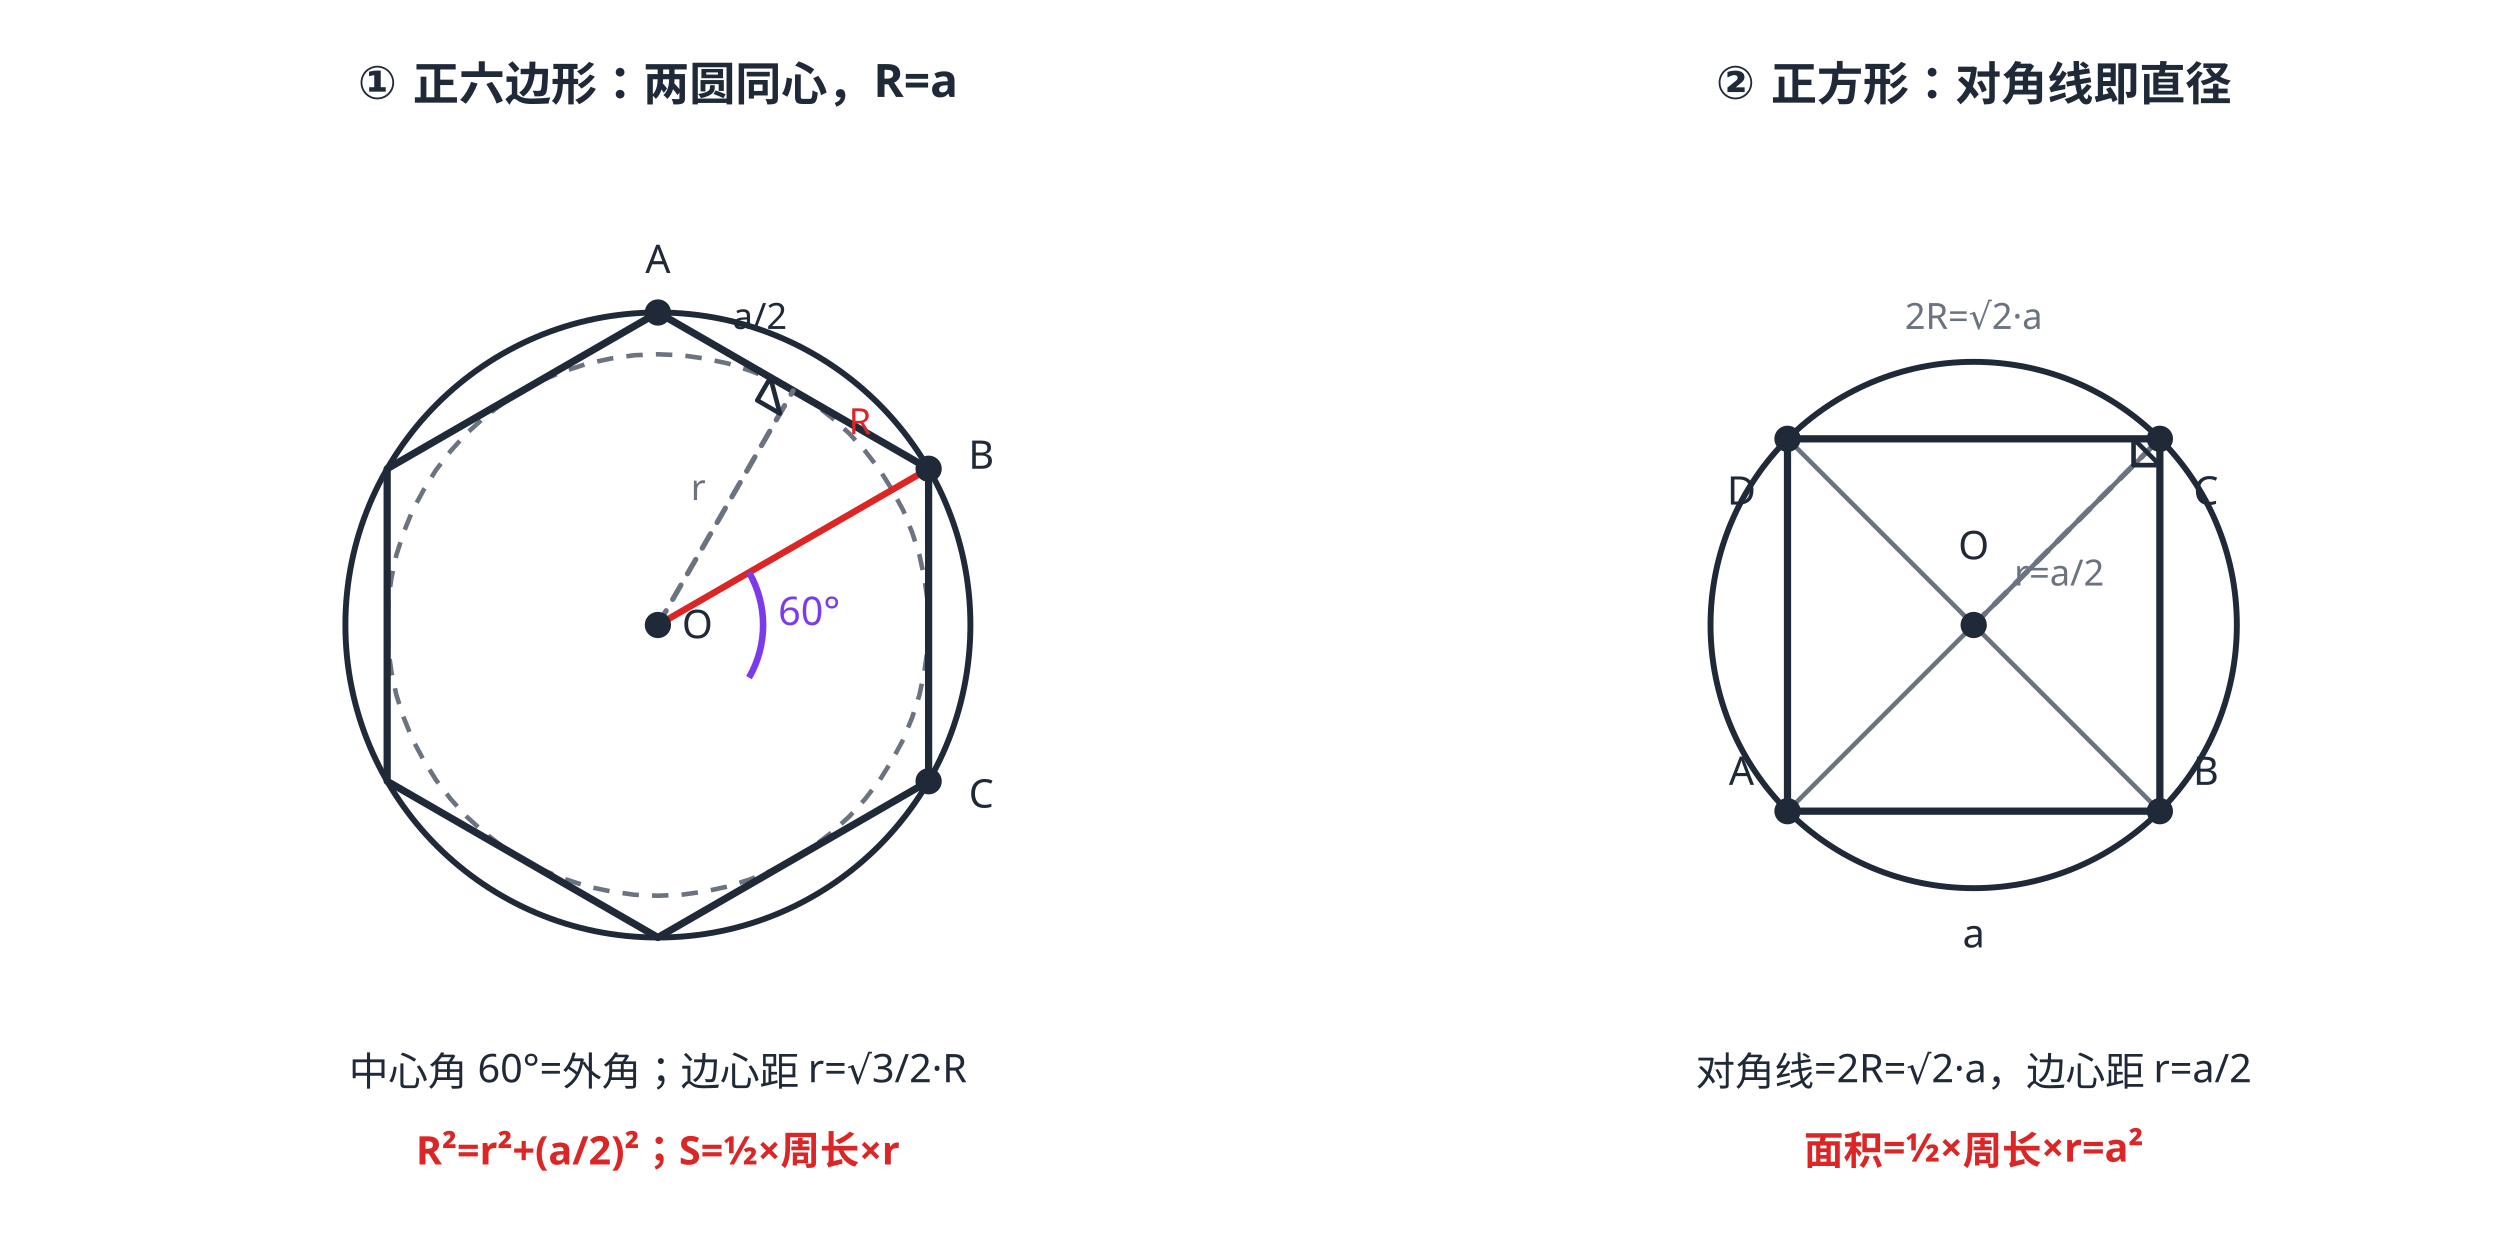
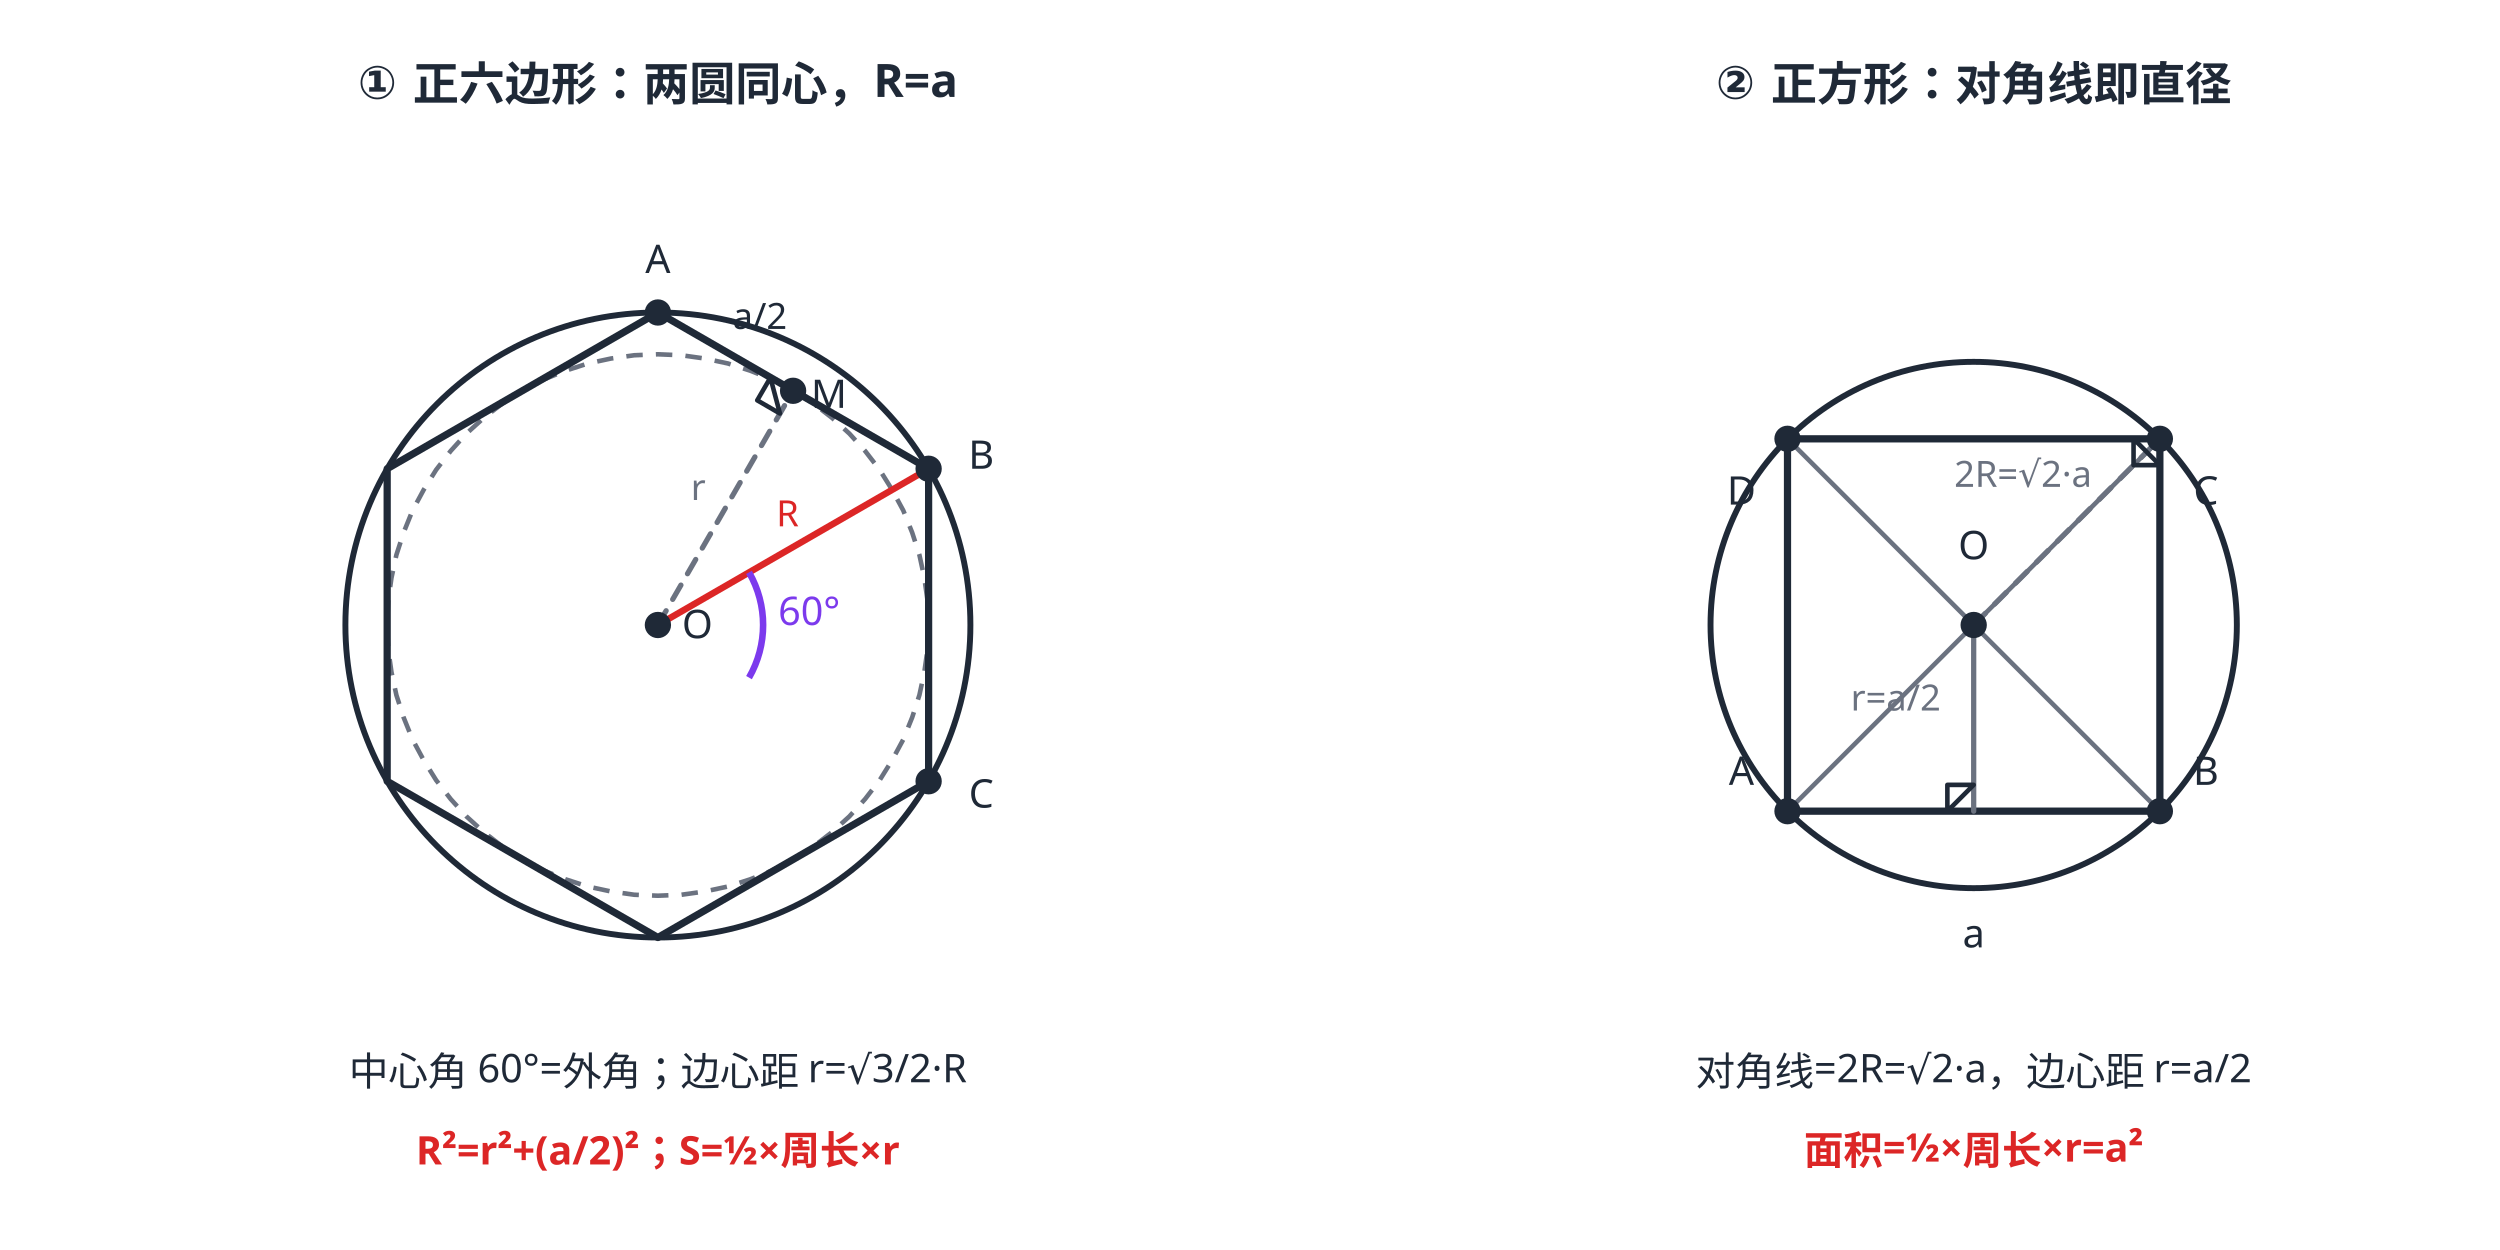
<svg xmlns="http://www.w3.org/2000/svg" width="760" height="380" viewBox="0 0 760 380">
  <rect width="760" height="380" fill="#ffffff" />
  <text x="200.0" y="30.0" font-size="14" fill="#1f2937" text-anchor="middle" font-family="Noto Sans SC, PingFang SC, Microsoft YaHei, sans-serif" font-weight="bold">① 正六边形：两圆同心，R=a</text>
  <circle cx="200.0" cy="190.0" r="95" fill="none" stroke="#1f2937" stroke-width="1.8" />
  <polygon points="282.3,190.0 282.0,197.2 281.0,204.3 279.5,211.3 277.3,218.1 274.6,224.8 271.2,231.1 267.4,237.2 263.0,242.9 258.2,248.2 252.9,253.0 247.2,257.4 241.1,261.2 234.8,264.6 228.1,267.3 221.3,269.5 214.3,271.0 207.2,272.0 200.0,272.3 192.8,272.0 185.7,271.0 178.7,269.5 171.9,267.3 165.2,264.6 158.9,261.2 152.8,257.4 147.1,253.0 141.8,248.2 137.0,242.9 132.6,237.2 128.8,231.1 125.4,224.8 122.7,218.1 120.5,211.3 119.0,204.3 118.0,197.2 117.7,190.0 118.0,182.8 119.0,175.7 120.5,168.7 122.7,161.9 125.4,155.2 128.8,148.9 132.6,142.8 137.0,137.1 141.8,131.8 147.1,127.0 152.8,122.6 158.9,118.8 165.2,115.4 171.9,112.7 178.7,110.5 185.7,109.0 192.8,108.0 200.0,107.7 207.2,108.0 214.3,109.0 221.3,110.5 228.1,112.7 234.8,115.4 241.1,118.8 247.2,122.6 252.9,127.0 258.2,131.8 263.0,137.1 267.4,142.8 271.2,148.9 274.6,155.2 277.3,161.9 279.5,168.7 281.0,175.7 282.0,182.8" fill="none" stroke="#6b7280" stroke-width="1.4" stroke-linejoin="round" stroke-dasharray="5 4" />
  <polygon points="200.0,95.0 282.3,142.5 282.3,237.5 200.0,285.0 117.7,237.5 117.7,142.5" fill="none" stroke="#1f2937" stroke-width="2.2" stroke-linejoin="round" />
  <line x1="200.0" y1="190.0" x2="282.3" y2="142.5" stroke="#dc2626" stroke-width="2.0" stroke-linecap="round" />
-   <text x="258.0" y="132.0" font-size="11" fill="#dc2626" text-anchor="start" font-family="Noto Sans SC, PingFang SC, Microsoft YaHei, sans-serif">R</text>
+   <text x="236.0" y="160.0" font-size="11" fill="#dc2626" text-anchor="start" font-family="Noto Sans SC, PingFang SC, Microsoft YaHei, sans-serif">R</text>
  <line x1="200.0" y1="190.0" x2="241.1" y2="118.8" stroke="#6b7280" stroke-width="1.6" stroke-linecap="round" stroke-dasharray="5 4" />
  <polygon points="237.1,125.7 230.2,121.7 234.2,114.8" fill="none" stroke="#1f2937" stroke-width="1.4" stroke-linejoin="round" />
  <text x="210.0" y="152.0" font-size="11" fill="#6b7280" text-anchor="start" font-family="Noto Sans SC, PingFang SC, Microsoft YaHei, sans-serif">r</text>
  <text x="231.0" y="100.0" font-size="11" fill="#1f2937" text-anchor="middle" font-family="Noto Sans SC, PingFang SC, Microsoft YaHei, sans-serif">a/2</text>
+   <circle cx="241.1" cy="118.8" r="3.5" fill="#1f2937" stroke="#1f2937" stroke-width="1" />
+   <text x="252.0" y="124.0" font-size="12" fill="#1f2937" text-anchor="middle" font-family="Noto Sans SC, PingFang SC, Microsoft YaHei, sans-serif">M</text>
  <path d="M 227.7 174.0 A 32 32 0 0 1 227.7 206.0" fill="none" stroke="#7c3aed" stroke-width="2.0" />
  <text x="246.0" y="190.0" font-size="12" fill="#7c3aed" text-anchor="middle" font-family="Noto Sans SC, PingFang SC, Microsoft YaHei, sans-serif">60°</text>
  <circle cx="200.0" cy="190.0" r="3.5" fill="#1f2937" stroke="#1f2937" stroke-width="1" />
  <text x="212.0" y="194.0" font-size="12" fill="#1f2937" text-anchor="middle" font-family="Noto Sans SC, PingFang SC, Microsoft YaHei, sans-serif">O</text>
  <circle cx="200.0" cy="95.0" r="3.5" fill="#1f2937" stroke="#1f2937" stroke-width="1" />
  <text x="200.0" y="83.0" font-size="12" fill="#1f2937" text-anchor="middle" font-family="Noto Sans SC, PingFang SC, Microsoft YaHei, sans-serif">A</text>
  <circle cx="282.3" cy="142.5" r="3.5" fill="#1f2937" stroke="#1f2937" stroke-width="1" />
  <text x="298.3" y="142.5" font-size="12" fill="#1f2937" text-anchor="middle" font-family="Noto Sans SC, PingFang SC, Microsoft YaHei, sans-serif">B</text>
  <circle cx="282.3" cy="237.5" r="3.5" fill="#1f2937" stroke="#1f2937" stroke-width="1" />
  <text x="298.3" y="245.5" font-size="12" fill="#1f2937" text-anchor="middle" font-family="Noto Sans SC, PingFang SC, Microsoft YaHei, sans-serif">C</text>
  <text x="200.0" y="330.0" font-size="12" fill="#1f2937" text-anchor="middle" font-family="Noto Sans SC, PingFang SC, Microsoft YaHei, sans-serif">中心角 60°=外角；边心距 r=√3/2·R</text>
  <text x="200.0" y="354.0" font-size="12" fill="#dc2626" text-anchor="middle" font-family="Noto Sans SC, PingFang SC, Microsoft YaHei, sans-serif" font-weight="bold">R²=r²+(a/2)²；S=½×周长×r</text>
  <text x="600.0" y="30.0" font-size="14" fill="#1f2937" text-anchor="middle" font-family="Noto Sans SC, PingFang SC, Microsoft YaHei, sans-serif" font-weight="bold">② 正方形：对角线即直径</text>
  <circle cx="600.0" cy="190.0" r="80" fill="none" stroke="#1f2937" stroke-width="1.8" />
  <polygon points="543.4,133.4 656.6,133.4 656.6,246.6 543.4,246.6" fill="none" stroke="#1f2937" stroke-width="2.2" stroke-linejoin="round" />
  <line x1="543.4" y1="246.6" x2="656.6" y2="133.4" stroke="#6b7280" stroke-width="1.4" stroke-linecap="round" />
  <line x1="656.6" y1="246.6" x2="543.4" y2="133.4" stroke="#6b7280" stroke-width="1.4" stroke-linecap="round" />
-   <text x="600.0" y="100.0" font-size="11" fill="#6b7280" text-anchor="middle" font-family="Noto Sans SC, PingFang SC, Microsoft YaHei, sans-serif">2R=√2·a</text>
  <line x1="600.0" y1="190.0" x2="656.6" y2="133.4" stroke="#6b7280" stroke-width="1.6" stroke-linecap="round" stroke-dasharray="5 4" />
  <polygon points="648.6,133.4 648.6,141.4 656.6,141.4" fill="none" stroke="#1f2937" stroke-width="1.4" stroke-linejoin="round" />
-   <text x="626.0" y="178.0" font-size="11" fill="#6b7280" text-anchor="middle" font-family="Noto Sans SC, PingFang SC, Microsoft YaHei, sans-serif">r=a/2</text>
+   <text x="615.0" y="148.0" font-size="11" fill="#6b7280" text-anchor="middle" font-family="Noto Sans SC, PingFang SC, Microsoft YaHei, sans-serif">2R=√2·a</text>
+   <line x1="600.0" y1="190.0" x2="600.0" y2="246.6" stroke="#6b7280" stroke-width="1.6" stroke-linecap="round" />
+   <polygon points="592.0,246.6 592.0,238.6 600.0,238.6" fill="none" stroke="#1f2937" stroke-width="1.4" stroke-linejoin="round" />
+   <text x="590.0" y="216.0" font-size="11" fill="#6b7280" text-anchor="end" font-family="Noto Sans SC, PingFang SC, Microsoft YaHei, sans-serif">r=a/2</text>
  <text x="600.0" y="288.0" font-size="12" fill="#1f2937" text-anchor="middle" font-family="Noto Sans SC, PingFang SC, Microsoft YaHei, sans-serif">a</text>
  <circle cx="600.0" cy="190.0" r="3.5" fill="#1f2937" stroke="#1f2937" stroke-width="1" />
  <text x="600.0" y="170.0" font-size="12" fill="#1f2937" text-anchor="middle" font-family="Noto Sans SC, PingFang SC, Microsoft YaHei, sans-serif">O</text>
  <circle cx="543.4" cy="246.6" r="3.5" fill="#1f2937" stroke="#1f2937" stroke-width="1" />
  <text x="529.4" y="238.6" font-size="12" fill="#1f2937" text-anchor="middle" font-family="Noto Sans SC, PingFang SC, Microsoft YaHei, sans-serif">A</text>
  <circle cx="656.6" cy="246.6" r="3.5" fill="#1f2937" stroke="#1f2937" stroke-width="1" />
  <text x="670.6" y="238.6" font-size="12" fill="#1f2937" text-anchor="middle" font-family="Noto Sans SC, PingFang SC, Microsoft YaHei, sans-serif">B</text>
  <circle cx="656.6" cy="133.4" r="3.5" fill="#1f2937" stroke="#1f2937" stroke-width="1" />
  <text x="670.6" y="153.4" font-size="12" fill="#1f2937" text-anchor="middle" font-family="Noto Sans SC, PingFang SC, Microsoft YaHei, sans-serif">C</text>
  <circle cx="543.4" cy="133.4" r="3.5" fill="#1f2937" stroke="#1f2937" stroke-width="1" />
  <text x="529.4" y="153.4" font-size="12" fill="#1f2937" text-anchor="middle" font-family="Noto Sans SC, PingFang SC, Microsoft YaHei, sans-serif">D</text>
  <text x="600.0" y="330.0" font-size="12" fill="#1f2937" text-anchor="middle" font-family="Noto Sans SC, PingFang SC, Microsoft YaHei, sans-serif">对角线=2R=√2·a，边心距 r=a/2</text>
  <text x="600.0" y="354.0" font-size="12" fill="#dc2626" text-anchor="middle" font-family="Noto Sans SC, PingFang SC, Microsoft YaHei, sans-serif" font-weight="bold">面积=½×周长×r=a²</text>
</svg>
